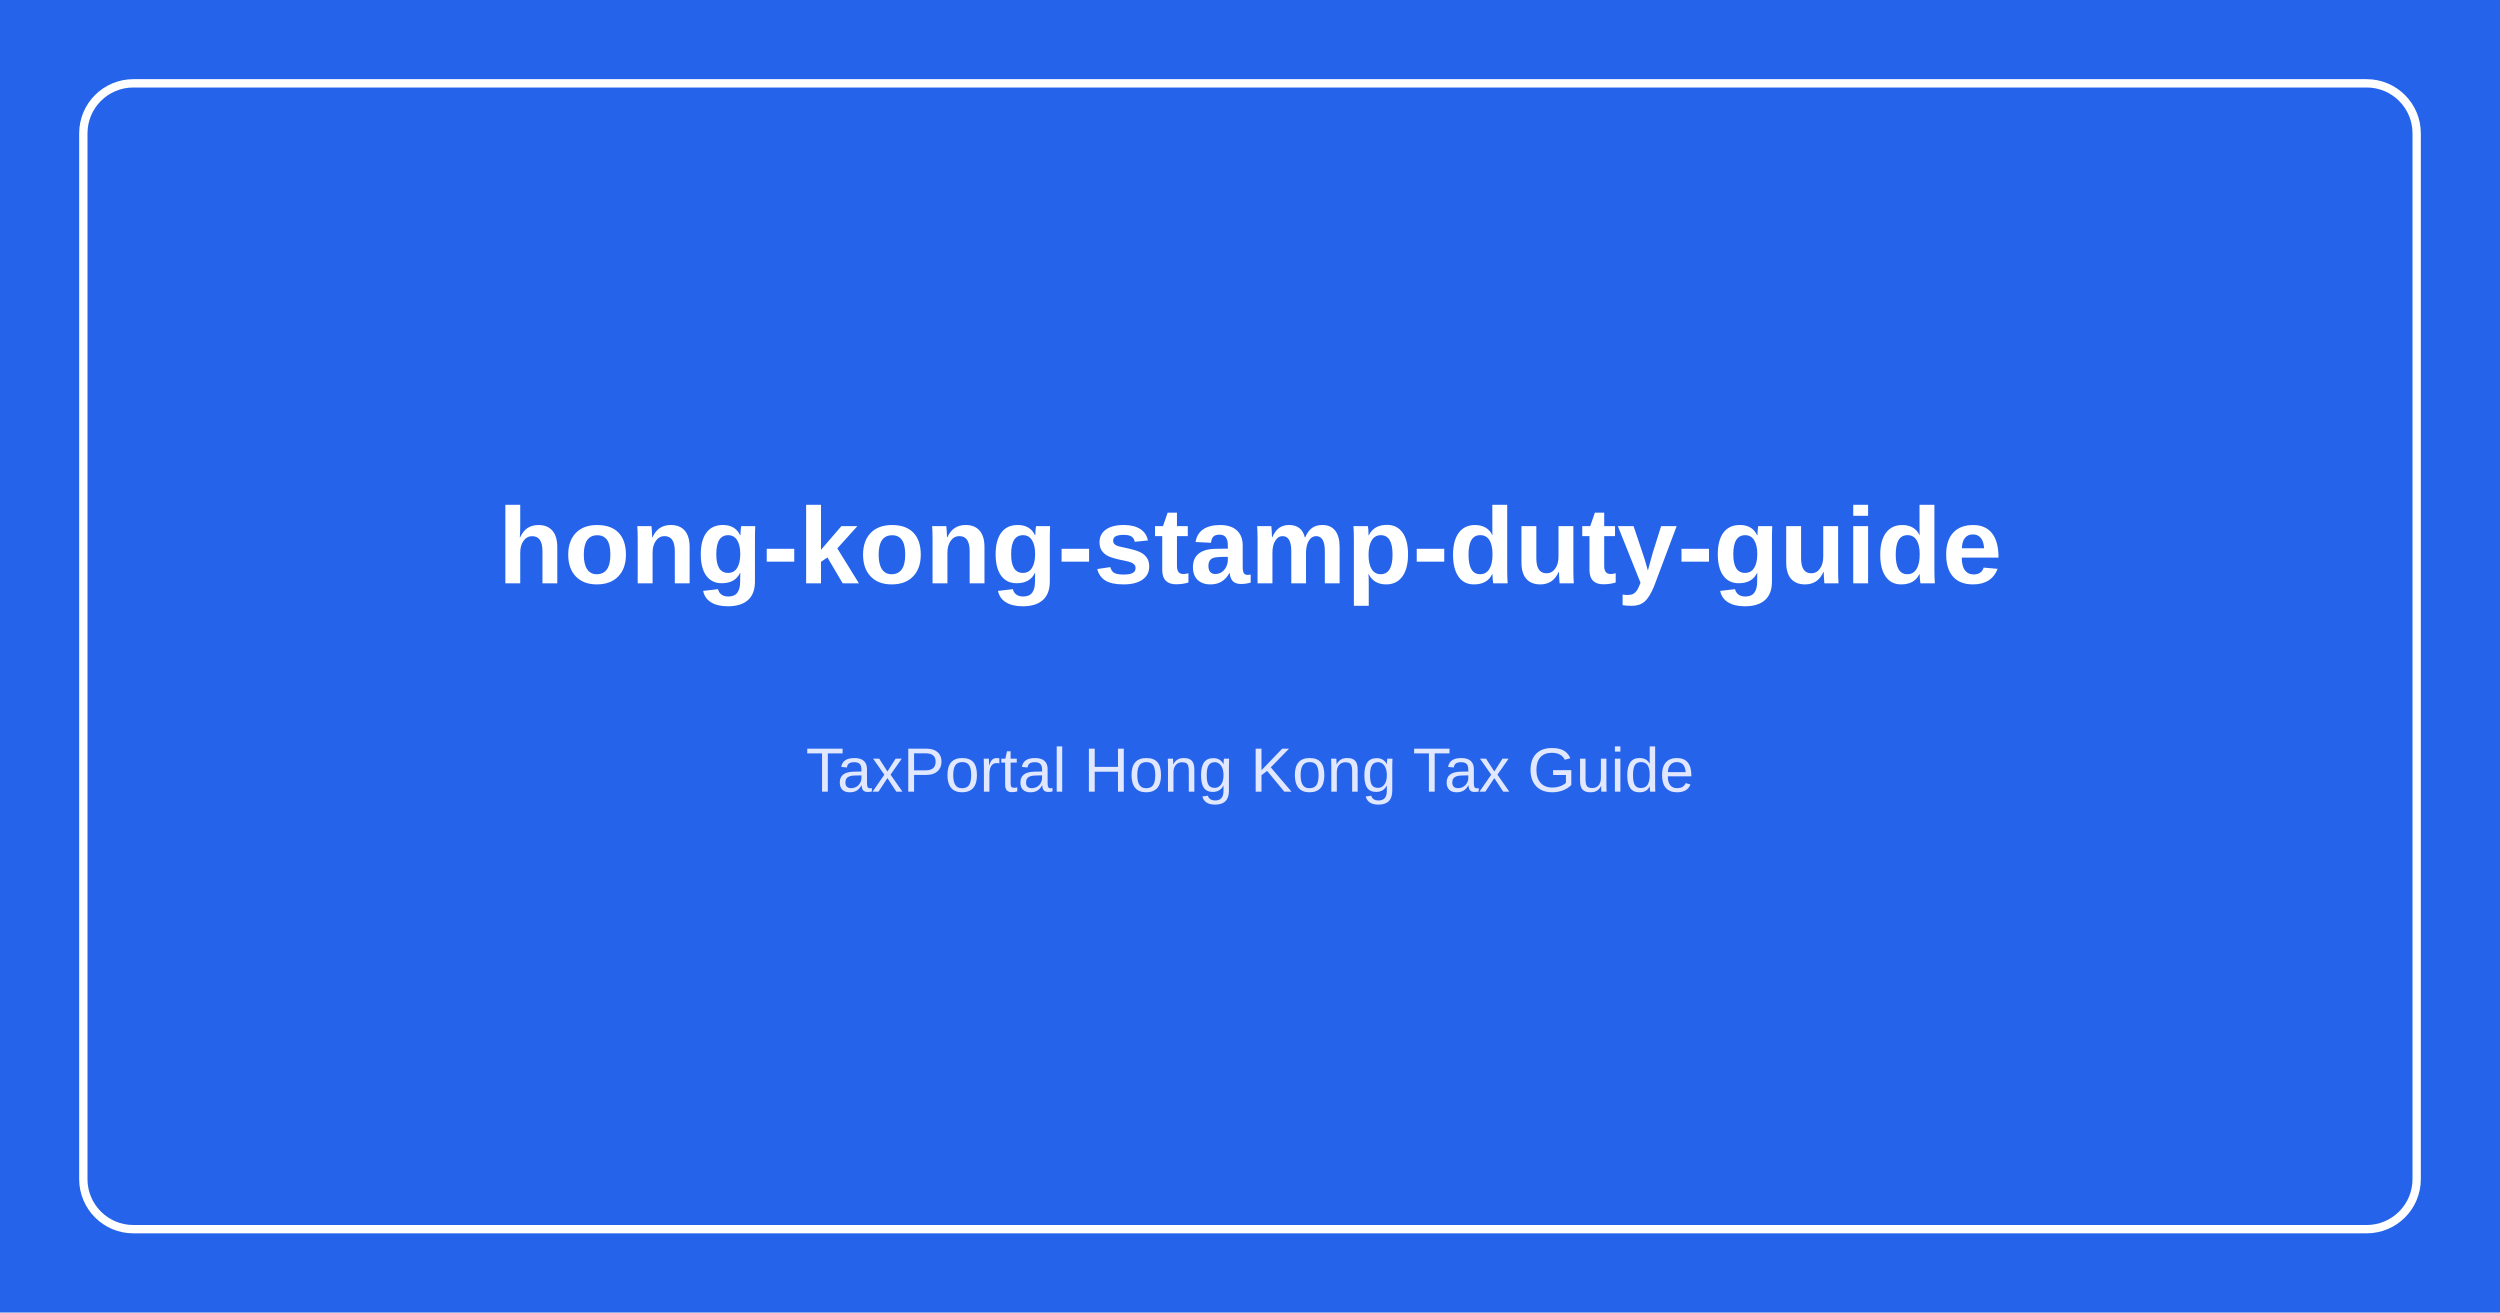
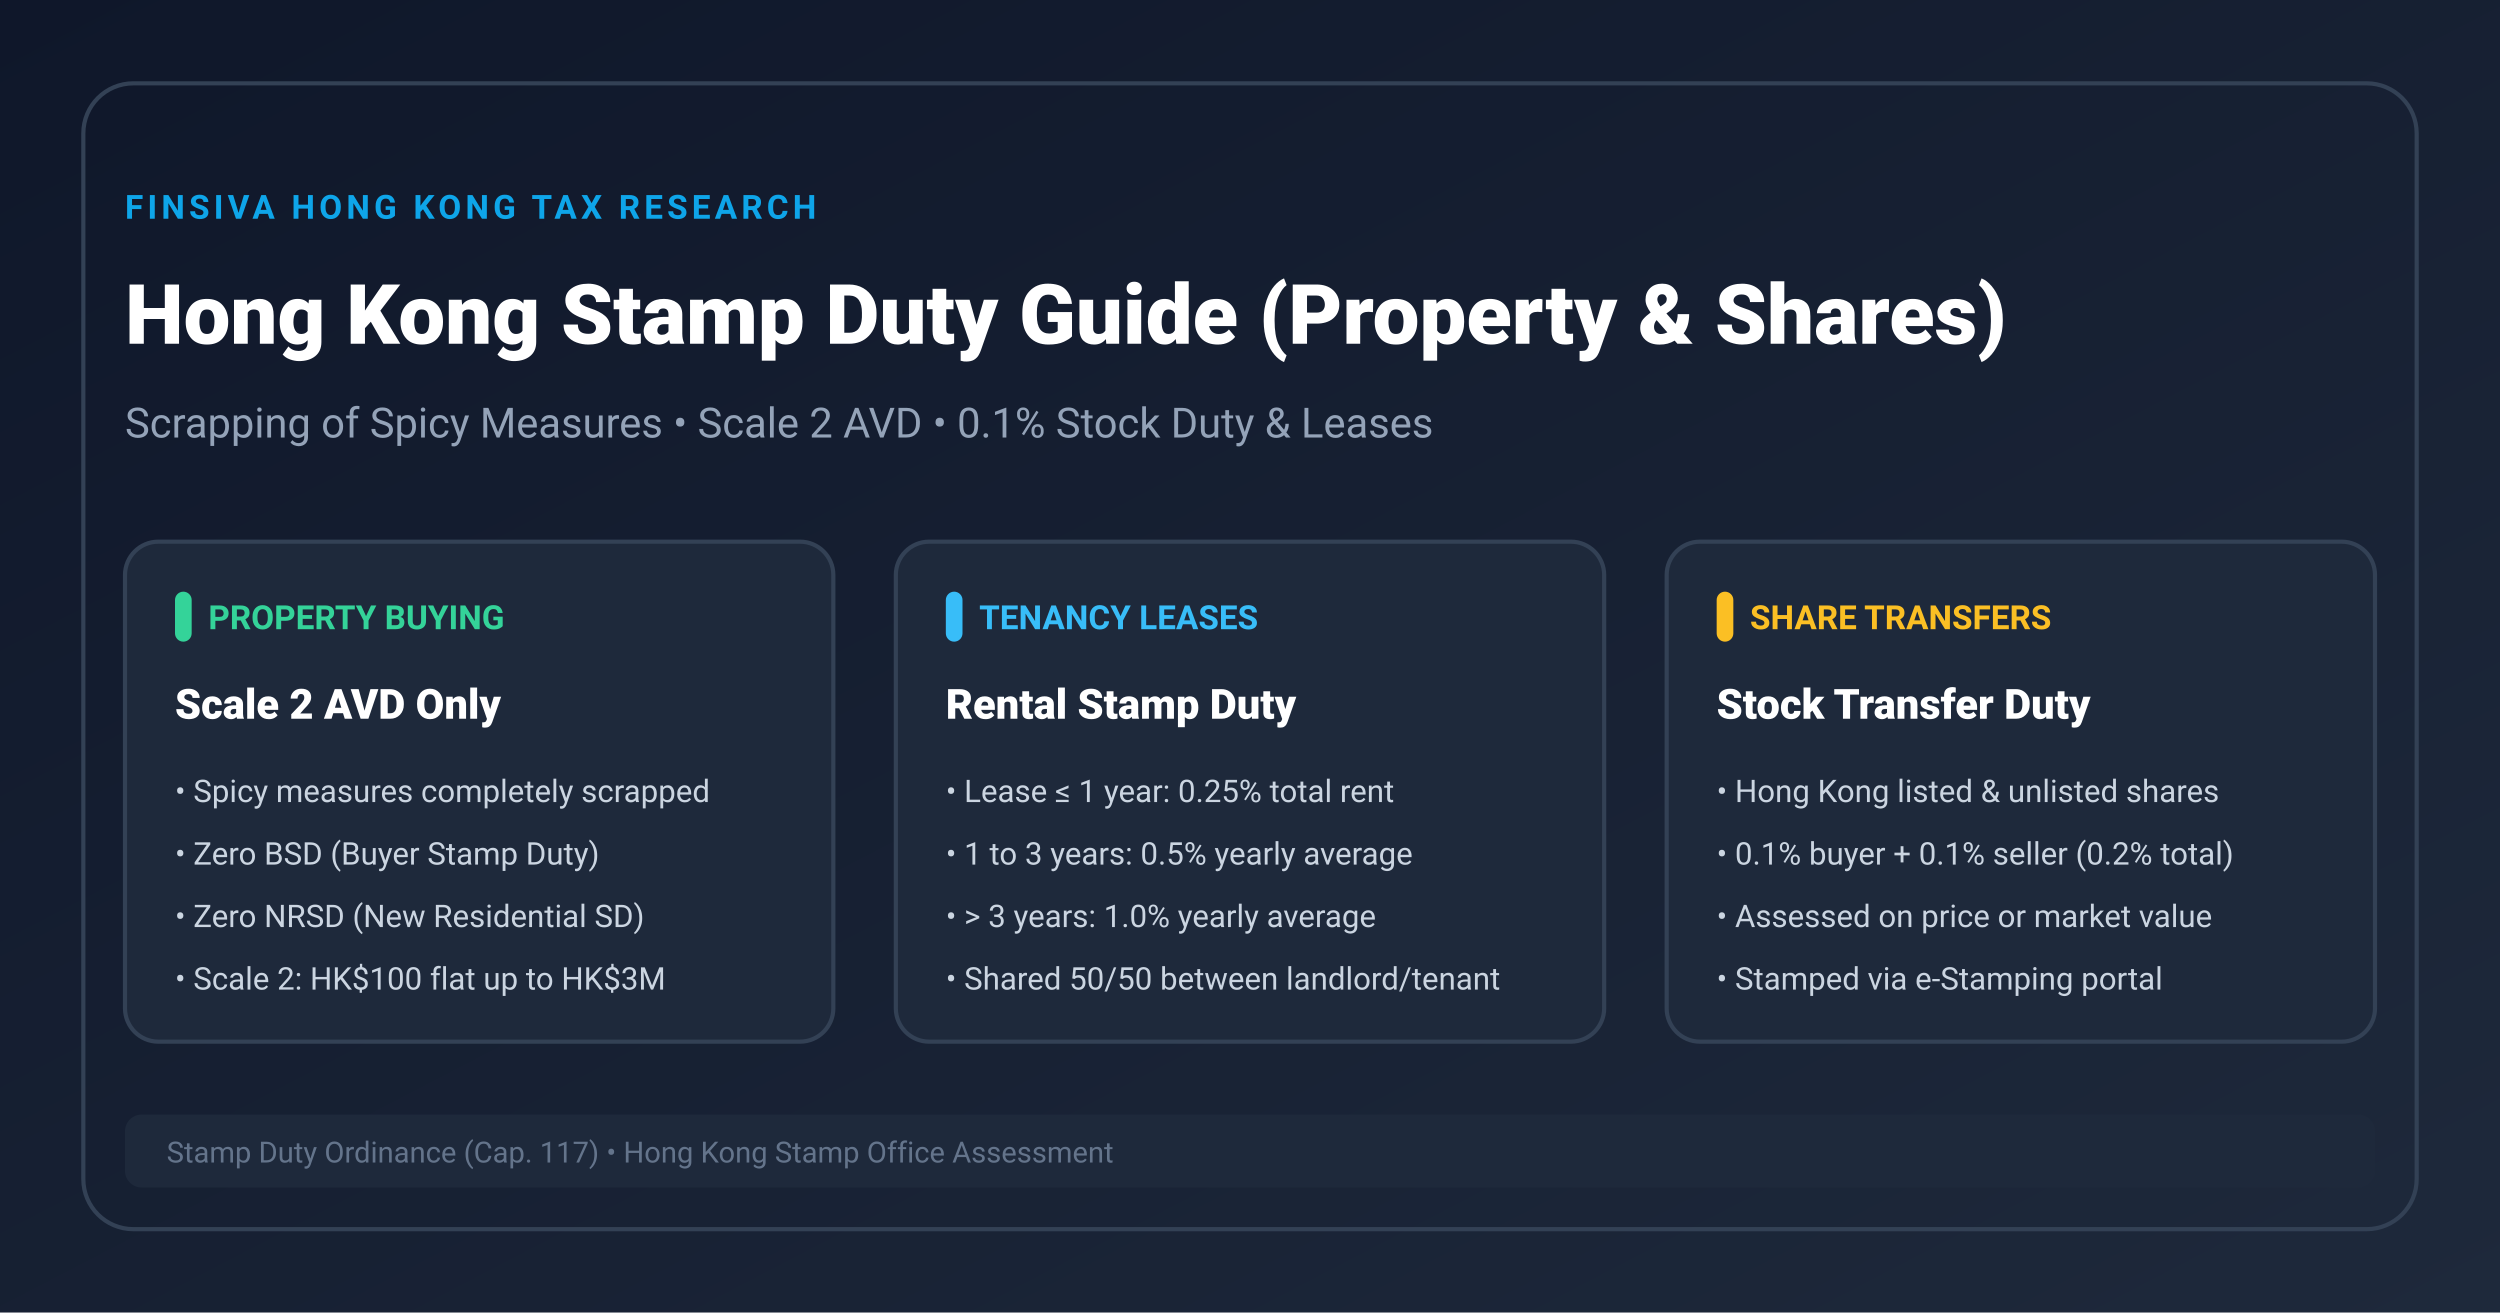
<svg xmlns="http://www.w3.org/2000/svg" width="1200" height="630" viewBox="0 0 1200 630">
-   <rect width="1200" height="630" fill="#2563eb" />
-   <rect x="40" y="40" width="1120" height="550" rx="24" fill="none" stroke="#ffffff" stroke-width="4" />
-   <text x="600" y="280" font-family="Arial, sans-serif" font-size="52" font-weight="bold" fill="#ffffff" text-anchor="middle">hong-kong-stamp-duty-guide</text>
-   <text x="600" y="380" font-family="Arial, sans-serif" font-size="30" fill="#e0e7ff" text-anchor="middle">TaxPortal Hong Kong Tax Guide</text>
+   <defs>
+     <linearGradient id="bgGrad" x1="0%" y1="0%" x2="100%" y2="100%">
+       <stop offset="0%" stop-color="#0f172a" />
+       <stop offset="100%" stop-color="#1e293b" />
+     </linearGradient>
+   </defs>
+   <rect width="1200" height="630" fill="url(#bgGrad)" />
+   <rect x="40" y="40" width="1120" height="550" rx="24" fill="none" stroke="#334155" stroke-width="2" />
+   <text x="60" y="105" font-family="-apple-system, BlinkMacSystemFont, 'Segoe UI', Roboto, sans-serif" font-size="16" font-weight="700" fill="#0ea5e9" letter-spacing="2">FINSIVA HONG KONG TAX RESEARCH</text>
+   <text x="60" y="165" font-family="-apple-system, BlinkMacSystemFont, 'Segoe UI', Roboto, sans-serif" font-size="40" font-weight="800" fill="#ffffff">Hong Kong Stamp Duty Guide (Property &amp; Shares)</text>
+   <text x="60" y="210" font-family="-apple-system, BlinkMacSystemFont, 'Segoe UI', Roboto, sans-serif" font-size="20" fill="#94a3b8">Scrapping of Spicy Measures • Scale 2 AVD • 0.1% Stock Duty &amp; Leases</text>
+   <g transform="translate(60, 260)">
+     <g transform="translate(0, 0)">
+       <rect x="0" y="0" width="340" height="240" rx="16" fill="#1e293b" stroke="#334155" stroke-width="2" />
+       <rect x="24" y="24" width="8" height="24" rx="4" fill="#34d399" />
+       <text x="40" y="42" font-family="-apple-system, BlinkMacSystemFont, 'Segoe UI', Roboto, sans-serif" font-size="16" font-weight="700" fill="#34d399">PROPERTY BUYING</text>
+       <text x="24" y="85" font-family="-apple-system, BlinkMacSystemFont, 'Segoe UI', Roboto, sans-serif" font-size="20" font-weight="800" fill="#ffffff">Scale 2 AVD Only</text>
+       <text x="24" y="125" font-family="-apple-system, BlinkMacSystemFont, 'Segoe UI', Roboto, sans-serif" font-size="15" fill="#cbd5e1">• Spicy measures completely scrapped</text>
+       <text x="24" y="155" font-family="-apple-system, BlinkMacSystemFont, 'Segoe UI', Roboto, sans-serif" font-size="15" fill="#cbd5e1">• Zero BSD (Buyer Stamp Duty)</text>
+       <text x="24" y="185" font-family="-apple-system, BlinkMacSystemFont, 'Segoe UI', Roboto, sans-serif" font-size="15" fill="#cbd5e1">• Zero NRSD (New Residential SD)</text>
+       <text x="24" y="215" font-family="-apple-system, BlinkMacSystemFont, 'Segoe UI', Roboto, sans-serif" font-size="15" fill="#cbd5e1">• Scale 2: HK$100 flat up to HK$3M</text>
+     </g>
+     <g transform="translate(370, 0)">
+       <rect x="0" y="0" width="340" height="240" rx="16" fill="#1e293b" stroke="#334155" stroke-width="2" />
+       <rect x="24" y="24" width="8" height="24" rx="4" fill="#38bdf8" />
+       <text x="40" y="42" font-family="-apple-system, BlinkMacSystemFont, 'Segoe UI', Roboto, sans-serif" font-size="16" font-weight="700" fill="#38bdf8">TENANCY LEASES</text>
+       <text x="24" y="85" font-family="-apple-system, BlinkMacSystemFont, 'Segoe UI', Roboto, sans-serif" font-size="20" font-weight="800" fill="#ffffff">Rental Stamp Duty</text>
+       <text x="24" y="125" font-family="-apple-system, BlinkMacSystemFont, 'Segoe UI', Roboto, sans-serif" font-size="15" fill="#cbd5e1">• Lease ≤ 1 year: 0.25% total rent</text>
+       <text x="24" y="155" font-family="-apple-system, BlinkMacSystemFont, 'Segoe UI', Roboto, sans-serif" font-size="15" fill="#cbd5e1">• 1 to 3 years: 0.5% yearly average</text>
+       <text x="24" y="185" font-family="-apple-system, BlinkMacSystemFont, 'Segoe UI', Roboto, sans-serif" font-size="15" fill="#cbd5e1">• &gt; 3 years: 1.0% yearly average</text>
+       <text x="24" y="215" font-family="-apple-system, BlinkMacSystemFont, 'Segoe UI', Roboto, sans-serif" font-size="15" fill="#cbd5e1">• Shared 50/50 between landlord/tenant</text>
+     </g>
+     <g transform="translate(740, 0)">
+       <rect x="0" y="0" width="340" height="240" rx="16" fill="#1e293b" stroke="#334155" stroke-width="2" />
+       <rect x="24" y="24" width="8" height="24" rx="4" fill="#fbbf24" />
+       <text x="40" y="42" font-family="-apple-system, BlinkMacSystemFont, 'Segoe UI', Roboto, sans-serif" font-size="16" font-weight="700" fill="#fbbf24">SHARE TRANSFERS</text>
+       <text x="24" y="85" font-family="-apple-system, BlinkMacSystemFont, 'Segoe UI', Roboto, sans-serif" font-size="20" font-weight="800" fill="#ffffff">Stock Transfer Duty</text>
+       <text x="24" y="125" font-family="-apple-system, BlinkMacSystemFont, 'Segoe UI', Roboto, sans-serif" font-size="15" fill="#cbd5e1">• Hong Kong listed &amp; unlisted shares</text>
+       <text x="24" y="155" font-family="-apple-system, BlinkMacSystemFont, 'Segoe UI', Roboto, sans-serif" font-size="15" fill="#cbd5e1">• 0.1% buyer + 0.1% seller (0.2% total)</text>
+       <text x="24" y="185" font-family="-apple-system, BlinkMacSystemFont, 'Segoe UI', Roboto, sans-serif" font-size="15" fill="#cbd5e1">• Assessed on price or market value</text>
+       <text x="24" y="215" font-family="-apple-system, BlinkMacSystemFont, 'Segoe UI', Roboto, sans-serif" font-size="15" fill="#cbd5e1">• Stamped via e-Stamping portal</text>
+     </g>
+   </g>
+   <rect x="60" y="535" width="1080" height="35" rx="8" fill="#1e293b" />
+   <text x="80" y="558" font-family="-apple-system, BlinkMacSystemFont, 'Segoe UI', Roboto, sans-serif" font-size="14" fill="#64748b">Stamp Duty Ordinance (Cap. 117) • Hong Kong Stamp Office Assessment</text>
</svg>
